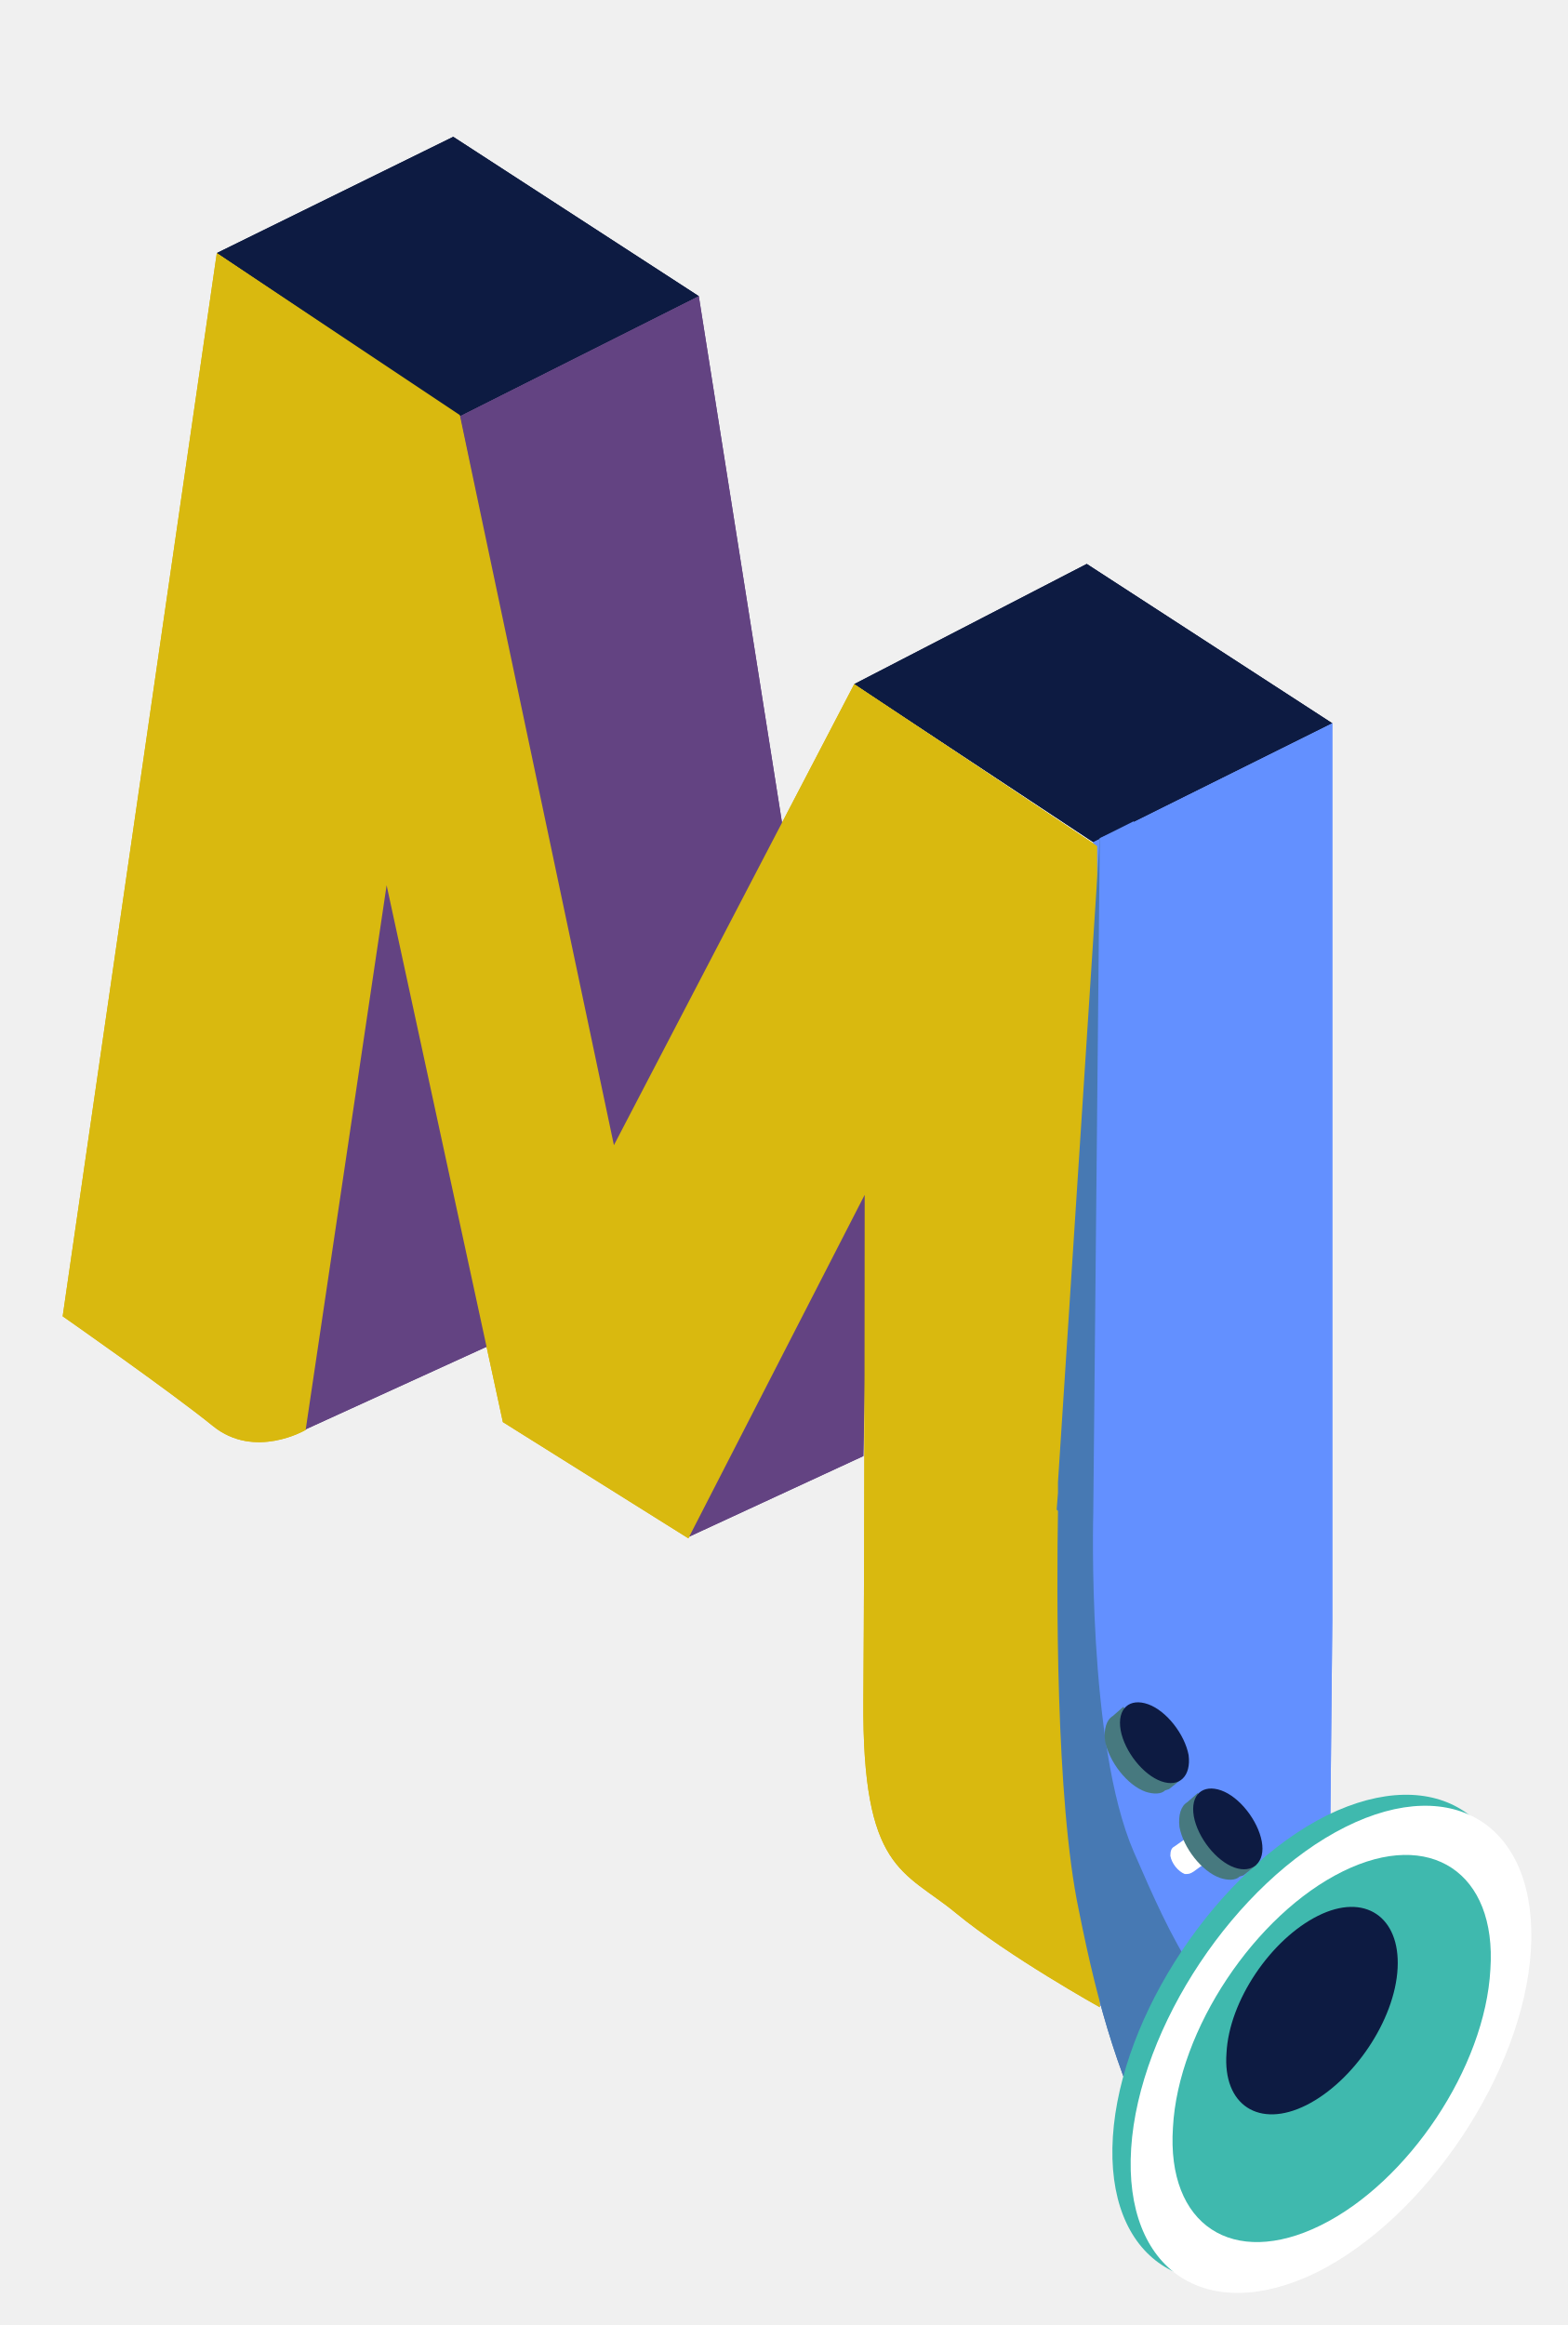
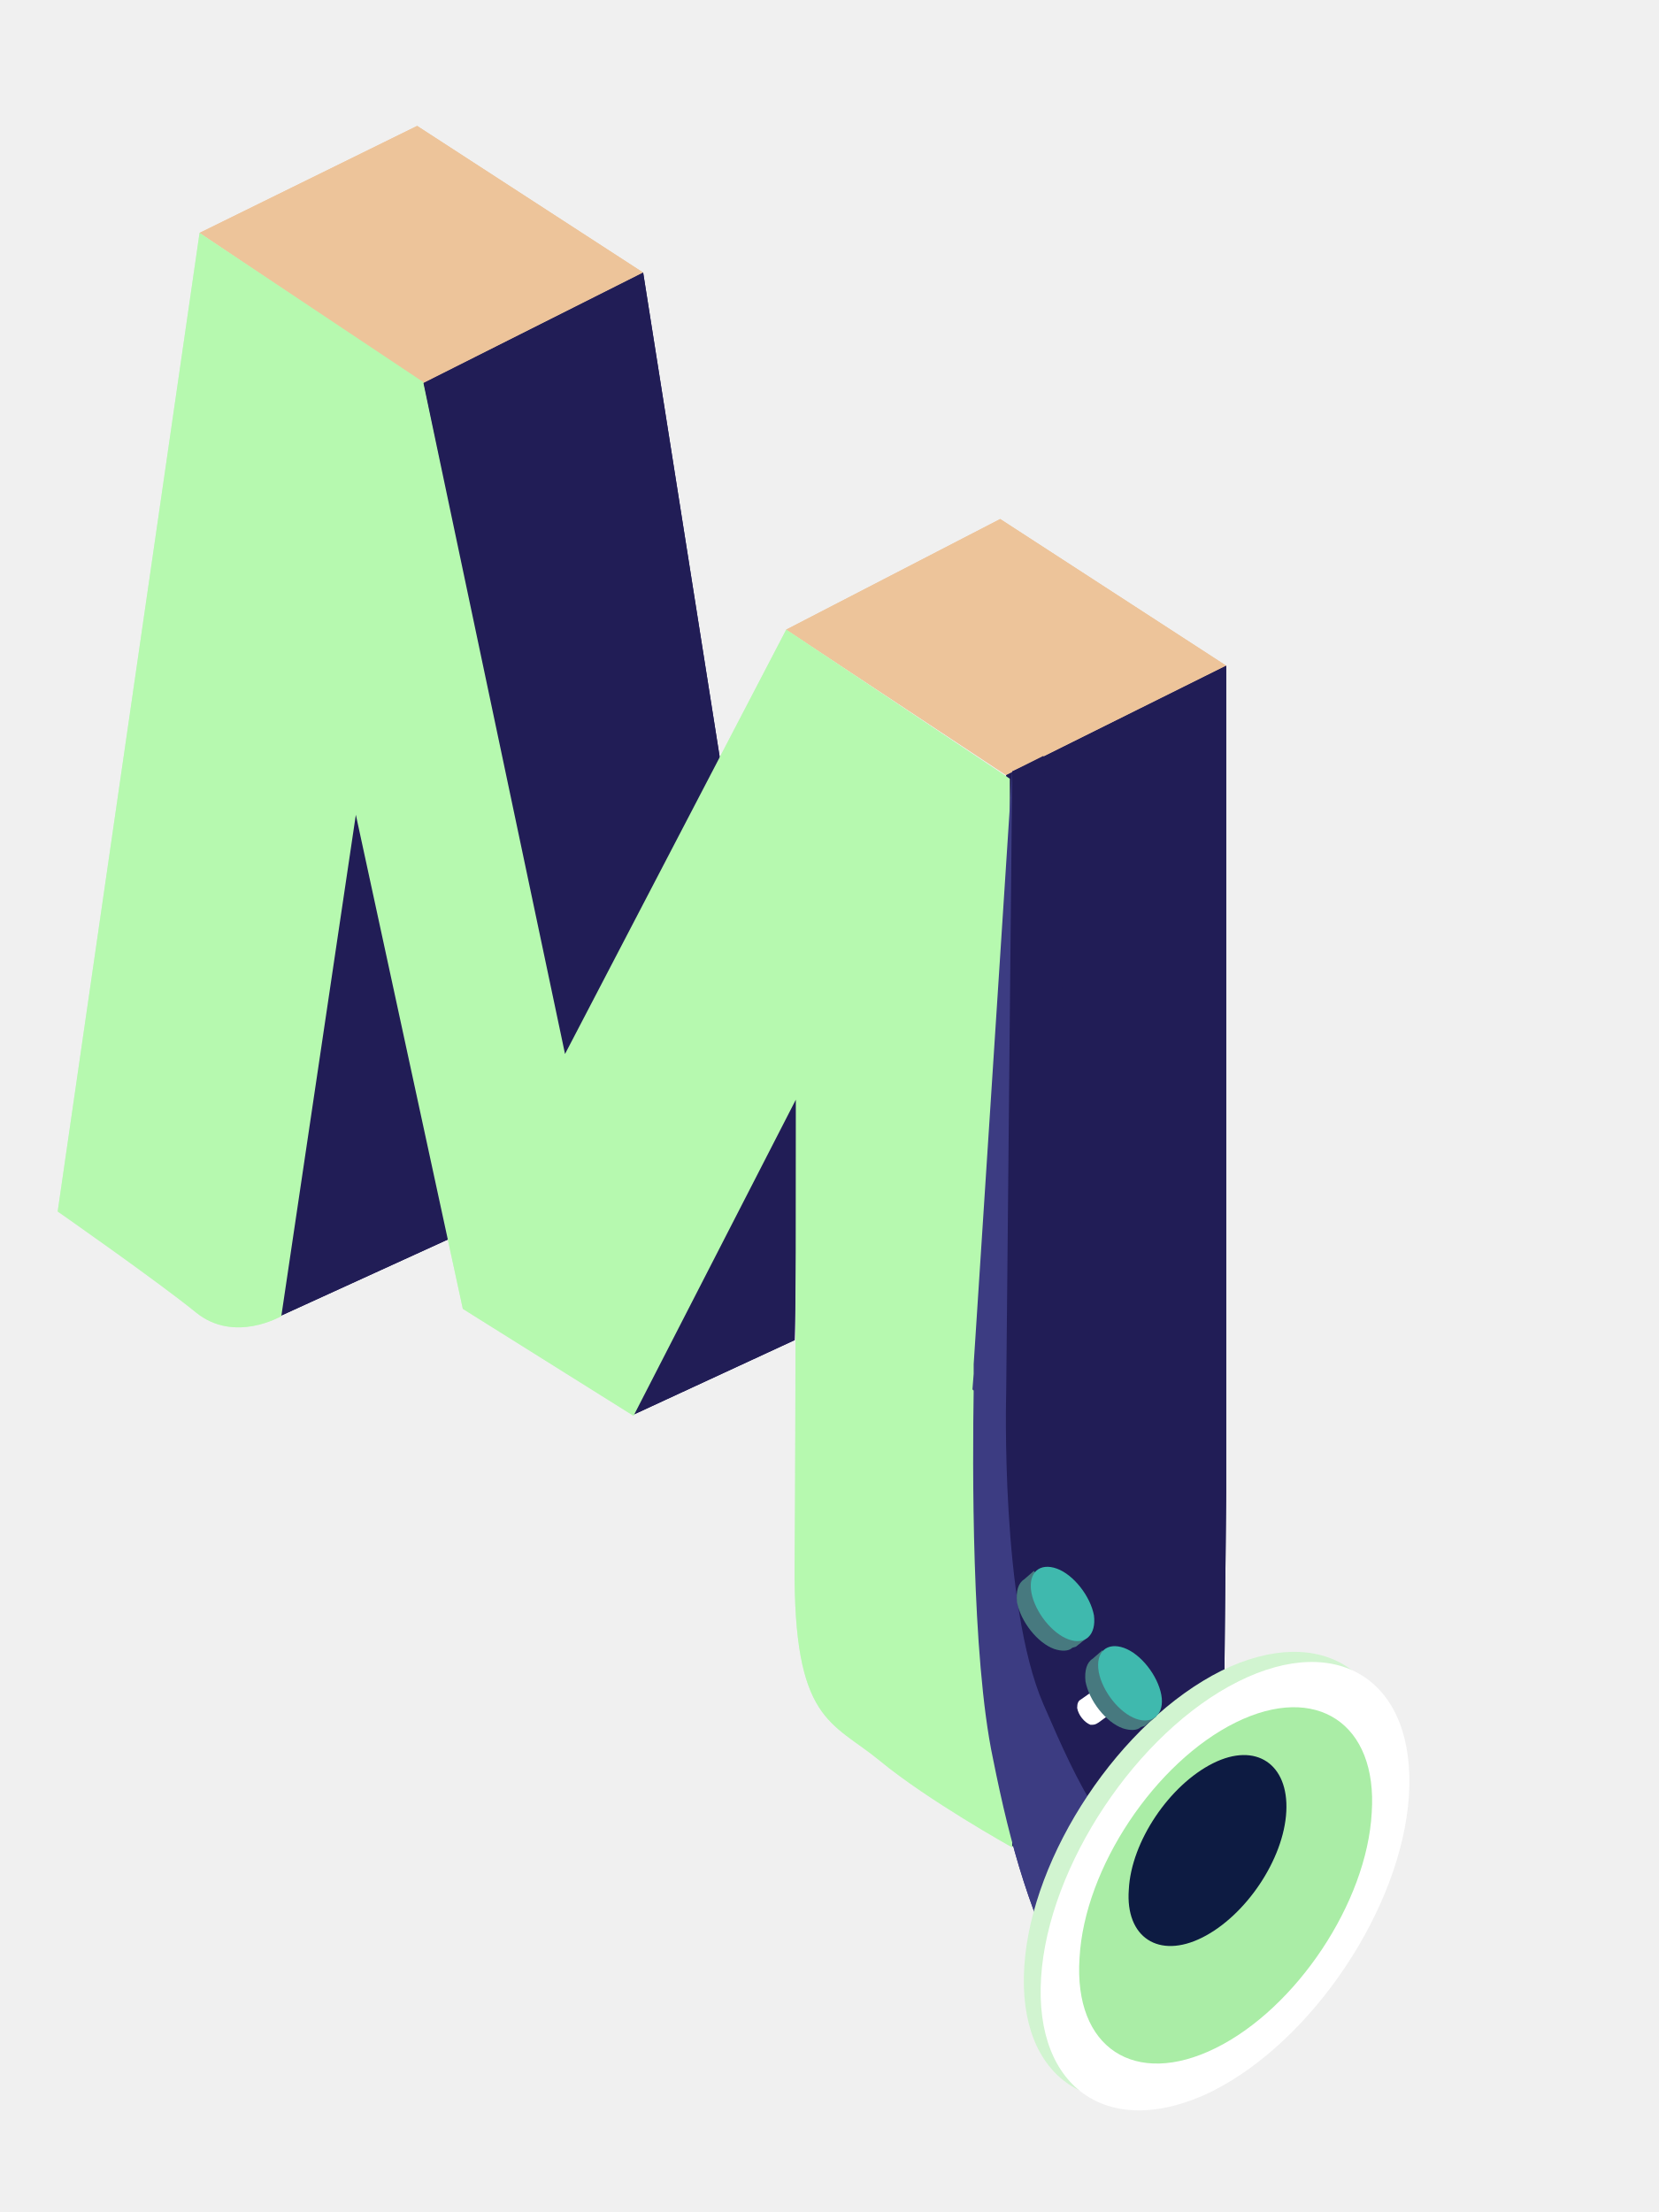
- <svg xmlns="http://www.w3.org/2000/svg" version="1.0" id="M2" x="0px" y="0px" width="120px" height="178px" viewBox="0 0 120 178" enable-background="new 0 0 120 178" xml:space="preserve">
+ <svg xmlns="http://www.w3.org/2000/svg" version="1.1" id="M2" x="0px" y="0px" width="138px" height="184px" viewBox="0 0 138 184" enable-background="new 0 0 138 184" xml:space="preserve">
  <g id="m2-anim1">
-     <polygon fill="#0D1B42" points="101.999,55.374 83.699,64.475 65.399,52.374 83.199,43.174" />
-     <polygon fill="#0D1B42" points="53.499,22.674 35.199,31.874 16.599,19.374 34.699,10.474" />
-     <polyline fill="#634382" points="35.199,31.874 53.499,22.674 60.199,65.074 47.499,91.475 35.199,31.874" />
-     <polyline fill="#634382" points="52.699,117.674 66.099,111.475 66.499,90.374 52.299,114.774 52.699,117.674" />
-     <polyline fill="#634382" points="23.299,109.475 38.199,102.674 29.999,63.475 22.599,78.174 23.099,109.574 23.099,109.574" />
-     <polygon fill="#6390FF" points="83.699,64.475 84.199,153.574 101.799,144.373 101.999,124.074 101.999,55.374" />
-     <path fill="#D9B90F" d="M83.999,64.774l0.2,88.899c0,0-7-3.899-11-7.199c-4-3.301-7.2-3.2-7.101-16.301   c0.101-13.1,0.101-38.699,0.101-38.699l-13.5,26.3l-14.2-8.9l-8.9-41.1l-6.199,41.7c0,0-3.9,2.3-7.102-0.301   c-3.199-2.6-11.5-8.399-11.5-8.399l11.801-81.4l18.601,12.4l11.8,55.899l18.4-35.3L83.999,64.774z" />
-     <path id="_x3C_Path_x3E__5_" fill="#4779B3" d="M103.999,158.674c2,1.4,3.102,2.199,3.8,2.601l-5.5,5.7c0,0-9.3,6.8-13.1-0.801   c-3.5-6.801-5.101-12.399-6.601-19.899c-1.801-8.5-1.699-24.699-1.601-30.601l-0.101-0.1l0.101-1.301c0-0.5,0-0.801,0-0.801l0,0   l3.2-49.299l0.9-0.4l1.5,51.9l-2.102,2c-0.3,9.299-0.1,17.198,3.8,26.198C91.199,150.475,97.099,153.774,103.999,158.674z    M108.199,160.873l-0.4,0.4C109.599,162.274,108.199,160.873,108.199,160.873z" />
-     <path fill="#6390FF" d="M113.599,147.774c-0.5-8.4-16.699,1.801-22.601-7c-6-8.9-4.8-17.5-4.399-24.9h4.399l-4.2-53l-2.6,1.3   l-0.5,51.699c0,0-0.5,17.602,3.1,25.9c3,6.9,5.301,12.1,12.2,17s6.7,4.699,6.7,4.699l5.5-5.101   C111.199,158.373,113.999,153.873,113.599,147.774z" />
-     <path fill="#3FB9AE" d="M101.499,142.373c-6.8,3.4-12.8,12.301-13.3,19.9c-0.5,7.599,4.7,11,11.5,7.6   c6.8-3.398,12.8-12.299,13.3-19.898C113.499,142.475,108.299,138.975,101.499,142.373z" />
-     <path fill="#FFFFFF" d="M102.699,142.975c-6.8,3.398-12.8,12.3-13.3,19.898c-0.5,7.602,4.699,11,11.5,7.701   c6.8-3.4,12.8-12.301,13.3-19.9C114.599,143.074,109.499,139.674,102.699,142.975z" />
-     <path fill="#3FB9AE" d="M102.499,145.873c-5.398,2.701-10.1,9.801-10.5,15.801c-0.398,6,3.7,8.801,9.102,6.101   c5.398-2.7,10.198-9.8,10.498-15.8C111.999,145.873,107.899,143.174,102.499,145.873z" />
-     <path fill="#0D1B42" d="M100.899,146.674c-3.602,1.801-6.801,6.5-7,10.5c-0.301,4,2.5,5.801,6.1,4c3.602-1.801,6.8-6.5,7-10.5   C107.199,146.774,104.499,144.873,100.899,146.674z" />
-     <path fill="#FFFFFF" d="M87.399,135.873l2.6-1.898l-1.4-1.9l-2.699,1.898l0,0c-0.2,0.102-0.301,0.301-0.301,0.701   c0.101,0.6,0.601,1.198,1.101,1.399C86.999,136.074,87.099,136.074,87.399,135.873L87.399,135.873L87.399,135.873   C87.299,135.975,87.399,135.975,87.399,135.873z" />
-     <path fill="#47797F" d="M92.499,135.574l1-0.801l-0.6-0.699c0-0.102,0-0.201,0-0.301c-0.301-1.6-1.7-3.4-3.102-3.9   c-0.1,0-0.199-0.1-0.398-0.1l-0.4-0.5l-0.8,0.699l0,0c-0.5,0.301-0.7,1-0.601,1.899c0.301,1.601,1.699,3.4,3.101,3.9   c0.6,0.2,1.2,0.2,1.5-0.101l0,0L92.499,135.574L92.499,135.574z" />
-     <path fill="#0D1B42" d="M93.899,132.975c-0.301-1.602-1.7-3.399-3.102-3.899c-1.398-0.5-2.398,0.299-2.1,2   c0.3,1.601,1.699,3.399,3.1,3.899C93.199,135.475,94.199,134.674,93.899,132.975z" />
-     <path fill="#FFFFFF" d="M91.399,143.274l2.6-1.9l-1.4-1.899l-2.699,1.898l0,0c-0.2,0.102-0.301,0.301-0.301,0.701   c0.101,0.6,0.601,1.199,1.101,1.398C90.999,143.475,91.099,143.475,91.399,143.274L91.399,143.274L91.399,143.274   C91.299,143.373,91.399,143.274,91.399,143.274z" />
-     <path fill="#47797F" d="M96.499,142.975l1-0.801l-0.6-0.699c0-0.102,0-0.2,0-0.301c-0.301-1.6-1.7-3.399-3.102-3.899   c-0.1,0-0.199-0.101-0.398-0.101l-0.4-0.5l-0.8,0.699l0,0c-0.5,0.301-0.7,1-0.601,1.9c0.301,1.6,1.699,3.4,3.101,3.9   c0.6,0.198,1.2,0.198,1.5-0.101l0,0L96.499,142.975L96.499,142.975z" />
-     <path fill="#0D1B42" d="M97.899,140.373c-0.301-1.6-1.7-3.398-3.102-3.898c-1.398-0.5-2.398,0.3-2.1,2   c0.3,1.601,1.699,3.398,3.1,3.898C97.199,142.873,98.199,141.975,97.899,140.373z" />
+     <polygon fill="#EDC49A" points="101.999,55.374 83.699,64.475 65.398,52.374 83.199,43.174  " />
+     <polygon fill="#EDC49A" points="53.499,22.674 35.199,31.874 16.599,19.374 34.699,10.474  " />
+     <polyline fill="#211D56" points="35.199,31.874 53.499,22.674 60.199,65.074 47.499,91.475 35.199,31.874  " />
+     <polyline fill="#211D56" points="52.699,117.674 66.1,111.475 66.499,90.374 52.299,114.773 52.699,117.674  " />
+     <polyline fill="#211D56" points="23.299,109.475 38.199,102.674 29.999,63.475 22.599,78.174 23.099,109.574 23.099,109.574  " />
+     <polygon fill="#211D56" points="83.699,64.475 84.199,153.574 101.799,144.373 101.999,124.074 101.999,55.374  " />
+     <path fill="#D1F4D0" d="M83.999,64.774l0.2,88.898c0,0-7-3.898-11-7.197c-4-3.303-7.2-3.201-7.102-16.303   c0.102-13.1,0.102-38.697,0.102-38.697l-13.5,26.298l-14.2-8.898l-8.899-41.1l-6.199,41.7c0,0-3.9,2.299-7.103-0.303   c-3.198-2.6-11.5-8.398-11.5-8.398L16.6,19.375l18.601,12.4L47,87.673l18.4-35.3L83.999,64.774z" />
+     <path id="_x3C_Path_x3E__5_" fill="#3C3C82" d="M103.999,158.674c2,1.4,3.104,2.199,3.8,2.604l-5.5,5.699c0,0-9.3,6.801-13.1-0.803   c-3.5-6.801-5.102-12.396-6.602-19.896c-1.804-8.5-1.699-24.698-1.604-30.604l-0.102-0.1l0.102-1.301c0-0.5,0-0.801,0-0.801l0,0   l3.199-49.303l0.9-0.399l1.5,51.899l-2.104,2c-0.301,9.303-0.102,17.198,3.8,26.198C91.199,150.475,97.1,153.773,103.999,158.674z    M108.199,160.873l-0.4,0.4C109.6,162.273,108.199,160.873,108.199,160.873z" />
+     <path fill="#211D56" d="M113.6,147.773c-0.5-8.399-16.699,1.802-22.603-7c-6-8.899-4.8-17.5-4.397-24.899h4.397l-4.2-53l-2.6,1.3   l-0.5,51.699c0,0-0.5,17.604,3.1,25.9c3,6.896,5.303,12.1,12.2,17c6.897,4.896,6.7,4.699,6.7,4.699l5.5-5.104   C111.199,158.373,113.999,153.873,113.6,147.773z" />
+     <path fill="#D1F4D0" d="M101.499,142.373c-6.8,3.4-12.8,12.301-13.3,19.9c-0.5,7.599,4.699,11,11.5,7.6   c6.8-3.396,12.8-12.299,13.3-19.896C113.499,142.475,108.299,138.975,101.499,142.373z" />
+     <path fill="#FFFFFF" d="M102.699,142.975c-6.801,3.397-12.801,12.301-13.301,19.897c-0.5,7.603,4.699,11,11.5,7.701   c6.801-3.4,12.801-12.302,13.301-19.9C114.6,143.074,109.499,139.674,102.699,142.975z" />
+     <path fill="#81EFA3" d="M102.499,145.873c-5.396,2.701-10.101,9.801-10.5,15.801c-0.396,6,3.7,8.803,9.104,6.104   c5.396-2.699,10.194-9.801,10.498-15.801C111.999,145.873,107.898,143.174,102.499,145.873z" />
+     <path fill="#0D1B42" d="M100.898,146.674c-3.604,1.803-6.801,6.5-7,10.5c-0.301,4,2.5,5.803,6.101,4c3.604-1.801,6.8-6.5,7-10.5   C107.199,146.773,104.499,144.873,100.898,146.674z" />
+     <path fill="#FFFFFF" d="M87.398,135.873l2.601-1.896l-1.397-1.898l-2.699,1.896l0,0c-0.199,0.104-0.301,0.301-0.301,0.699   c0.102,0.602,0.602,1.198,1.102,1.399C86.999,136.074,87.1,136.074,87.398,135.873L87.398,135.873L87.398,135.873   C87.299,135.975,87.398,135.975,87.398,135.873z" />
+     <path fill="#47797F" d="M92.499,135.574l1-0.801l-0.601-0.699c0-0.102,0-0.201,0-0.301c-0.301-1.604-1.699-3.4-3.104-3.9   c-0.101,0-0.196-0.1-0.396-0.1l-0.399-0.5l-0.8,0.699l0,0c-0.5,0.301-0.7,1-0.602,1.896c0.301,1.604,1.696,3.399,3.102,3.899   c0.6,0.197,1.199,0.197,1.5-0.104l0,0L92.499,135.574L92.499,135.574z" />
+     <path fill="#0D1B42" d="M93.898,132.975c-0.301-1.603-1.699-3.396-3.104-3.896c-1.396-0.5-2.396,0.299-2.101,2   c0.301,1.602,1.699,3.396,3.101,3.896C93.199,135.475,94.199,134.674,93.898,132.975z" />
+     <path fill="#FFFFFF" d="M91.398,143.273l2.601-1.899l-1.397-1.897l-2.699,1.896l0,0c-0.199,0.104-0.301,0.301-0.301,0.701   c0.102,0.6,0.602,1.199,1.102,1.398C90.999,143.475,91.1,143.475,91.398,143.273L91.398,143.273L91.398,143.273   C91.299,143.373,91.398,143.273,91.398,143.273z" />
+     <path fill="#47797F" d="M96.499,142.975l1-0.802l-0.601-0.698c0-0.103,0-0.199,0-0.302c-0.301-1.6-1.699-3.397-3.104-3.897   c-0.101,0-0.196-0.103-0.396-0.103l-0.399-0.5l-0.8,0.699l0,0c-0.5,0.301-0.7,1-0.602,1.899c0.301,1.601,1.696,3.397,3.102,3.897   c0.6,0.198,1.199,0.198,1.5-0.103l0,0L96.499,142.975L96.499,142.975z" />
+     <path fill="#0D1B42" d="M97.898,140.373c-0.301-1.6-1.699-3.396-3.104-3.896c-1.396-0.5-2.396,0.301-2.101,2   c0.301,1.603,1.699,3.396,3.101,3.896C97.199,142.873,98.199,141.975,97.898,140.373z" />
  </g>
  <g id="m2-anim2">
-     <polygon fill="#0D1B42" points="101.999,55.374 83.699,64.475 65.399,52.374 83.199,43.174" />
-     <polygon fill="#0D1B42" points="53.499,22.674 35.199,31.874 16.599,19.374 34.699,10.474" />
-     <polyline fill="#634382" points="35.199,31.874 53.499,22.674 60.199,65.074 47.499,91.475 35.199,31.874" />
-     <polyline fill="#634382" points="52.699,117.674 66.099,111.475 66.499,90.374 52.299,114.774 52.699,117.674" />
-     <polyline fill="#634382" points="23.299,109.475 38.199,102.674 29.999,63.475 22.599,78.174 23.099,109.574 23.099,109.574" />
-     <polygon fill="#6390FF" points="83.699,64.475 84.199,153.574 101.799,144.373 101.999,124.074 101.999,55.374" />
-     <path fill="#D9B90F" d="M83.999,64.774l0.2,88.899c0,0-7-3.899-11-7.199c-4-3.301-7.2-3.2-7.101-16.301   c0.101-13.1,0.101-38.699,0.101-38.699l-13.5,26.3l-14.2-8.9l-8.9-41.1l-6.199,41.7c0,0-3.9,2.3-7.102-0.301   c-3.199-2.6-11.5-8.399-11.5-8.399l11.801-81.4l18.601,12.4l11.8,55.899l18.4-35.3L83.999,64.774z" />
-     <path id="_x3C_Path_x3E__1_" fill="#4779B3" d="M103.999,158.674c2,1.4,3.102,2.199,3.8,2.601l-5.5,5.7c0,0-9.3,6.8-13.1-0.801   c-3.5-6.801-5.101-12.399-6.601-19.899c-1.801-8.5-1.699-24.699-1.601-30.601l-0.101-0.1l0.101-1.301c0-0.5,0-0.801,0-0.801l0,0   l3.2-49.299l0.9-0.4l1.5,51.9l-2.102,2c-0.3,9.299-0.1,17.198,3.8,26.198C91.199,150.475,97.099,153.774,103.999,158.674z    M108.199,160.873l-0.4,0.4C109.599,162.274,108.199,160.873,108.199,160.873z" />
-     <path fill="#6390FF" d="M113.599,147.774c-0.5-8.4-16.699,1.801-22.601-7c-6-8.9-4.8-17.5-4.399-24.9h4.399l-4.2-53l-2.6,1.3   l-0.5,51.699c0,0-0.5,17.602,3.1,25.9c3,6.9,5.301,12.1,12.2,17s6.7,4.699,6.7,4.699l5.5-5.101   C111.199,158.373,113.999,153.873,113.599,147.774z" />
-     <path fill="#3FB9AE" d="M101.599,138.975c-8.399,4.199-15.801,15.3-16.399,24.601c-0.601,9.399,5.8,13.601,14.2,9.5   c8.398-4.201,15.8-15.301,16.398-24.601C116.399,139.074,109.999,134.873,101.599,138.975z" />
-     <path fill="#FFFFFF" d="M102.999,139.873c-8.4,4.201-15.8,15.301-16.4,24.602c-0.601,9.398,5.801,13.601,14.199,9.5   c8.4-4.2,15.801-15.301,16.4-24.602C117.799,139.873,111.399,135.674,102.999,139.873z" />
-     <path fill="#3FB9AE" d="M102.799,143.274c-6.698,3.301-12.6,12.1-13,19.6c-0.5,7.5,4.601,10.802,11.302,7.5   c6.698-3.299,12.6-12.1,13-19.6C114.599,143.373,109.499,139.975,102.799,143.274z" />
-     <path fill="#0D1B42" d="M100.899,146.674c-3.602,1.801-6.801,6.5-7,10.5c-0.301,4,2.5,5.801,6.1,4c3.602-1.801,6.8-6.5,7-10.5   C107.199,146.774,104.499,144.873,100.899,146.674z" />
-     <path fill="#FFFFFF" d="M87.399,135.873l2.6-1.898l-1.4-1.9l-2.699,1.898l0,0c-0.2,0.102-0.301,0.301-0.301,0.701   c0.101,0.6,0.601,1.198,1.101,1.399C86.999,136.074,87.099,136.074,87.399,135.873L87.399,135.873L87.399,135.873   C87.299,135.975,87.399,135.975,87.399,135.873z" />
-     <path fill="#47797F" d="M89.499,136.975l1-0.801l-0.6-0.699c0-0.102,0-0.2,0-0.301c-0.301-1.6-1.7-3.399-3.102-3.899   c-0.1,0-0.199-0.101-0.398-0.101l-0.4-0.5l-0.8,0.699l0,0c-0.5,0.301-0.7,1-0.601,1.9c0.301,1.6,1.699,3.4,3.101,3.9   c0.6,0.198,1.2,0.198,1.5-0.101l0,0L89.499,136.975L89.499,136.975z" />
-     <path fill="#0D1B42" d="M90.999,134.373c-0.3-1.6-1.7-3.398-3.1-3.898c-1.4-0.5-2.4,0.3-2.102,2c0.301,1.601,1.7,3.398,3.102,3.898   C90.299,136.873,91.199,135.975,90.999,134.373z" />
-     <path fill="#FFFFFF" d="M91.399,143.274l2.6-1.9l-1.4-1.899l-2.699,1.898l0,0c-0.2,0.102-0.301,0.301-0.301,0.701   c0.101,0.6,0.601,1.199,1.101,1.398C90.999,143.475,91.099,143.475,91.399,143.274L91.399,143.274L91.399,143.274   C91.299,143.373,91.399,143.274,91.399,143.274z" />
-     <path fill="#47797F" d="M95.199,143.574l1-0.801l-0.601-0.699c0-0.102,0-0.201,0-0.301c-0.301-1.6-1.699-3.4-3.101-3.9   c-0.101,0-0.2-0.1-0.399-0.1l-0.399-0.5l-0.8,0.699l0,0c-0.5,0.301-0.7,1-0.602,1.899c0.301,1.601,1.7,3.4,3.102,3.9   c0.6,0.2,1.199,0.2,1.5-0.101l0,0L95.199,143.574L95.199,143.574z" />
-     <path fill="#0D1B42" d="M96.599,140.975c-0.3-1.602-1.699-3.4-3.1-3.9c-1.398-0.5-2.398,0.299-2.1,2c0.3,1.6,1.699,3.398,3.1,3.898   C95.899,143.475,96.899,142.574,96.599,140.975z" />
+     <polygon fill="#EDC49A" points="101.999,55.374 83.699,64.475 65.398,52.374 83.199,43.174  " />
+     <polygon fill="#EDC49A" points="53.499,22.674 35.199,31.874 16.599,19.374 34.699,10.474  " />
+     <polyline fill="#211D56" points="35.199,31.874 53.499,22.674 60.199,65.074 47.499,91.475 35.199,31.874  " />
+     <polyline fill="#211D56" points="52.699,117.674 66.1,111.475 66.499,90.374 52.299,114.773 52.699,117.674  " />
+     <polyline fill="#211D56" points="23.299,109.475 38.199,102.674 29.999,63.475 22.599,78.174 23.099,109.574 23.099,109.574  " />
+     <polygon fill="#211D56" points="83.699,64.475 84.199,153.574 101.799,144.373 101.999,124.074 101.999,55.374  " />
+     <path fill="#B6F9AF" d="M83.999,64.774l0.2,88.898c0,0-7-3.898-11-7.197c-4-3.303-7.2-3.201-7.102-16.303   c0.102-13.1,0.102-38.697,0.102-38.697l-13.5,26.298l-14.2-8.898l-8.899-41.1l-6.199,41.7c0,0-3.9,2.299-7.103-0.303   c-3.198-2.6-11.5-8.398-11.5-8.398L16.6,19.375l18.601,12.4L47,87.673l18.4-35.3L83.999,64.774z" />
+     <path id="_x3C_Path_x3E__1_" fill="#3C3C82" d="M103.999,158.674c2,1.4,3.104,2.199,3.8,2.604l-5.5,5.699c0,0-9.3,6.801-13.1-0.803   c-3.5-6.801-5.102-12.396-6.602-19.896c-1.804-8.5-1.699-24.698-1.604-30.604l-0.102-0.1l0.102-1.301c0-0.5,0-0.801,0-0.801l0,0   l3.199-49.303l0.9-0.399l1.5,51.899l-2.104,2c-0.301,9.303-0.102,17.198,3.8,26.198C91.199,150.475,97.1,153.773,103.999,158.674z    M108.199,160.873l-0.4,0.4C109.6,162.273,108.199,160.873,108.199,160.873z" />
+     <path fill="#211D56" d="M113.6,147.773c-0.5-8.399-16.699,1.802-22.603-7c-6-8.899-4.8-17.5-4.397-24.899h4.397l-4.2-53l-2.6,1.3   l-0.5,51.699c0,0-0.5,17.604,3.1,25.9c3,6.896,5.303,12.1,12.2,17c6.897,4.896,6.7,4.699,6.7,4.699l5.5-5.104   C111.199,158.373,113.999,153.873,113.6,147.773z" />
+     <path fill="#D1F4D0" d="M101.6,138.975c-8.397,4.198-15.803,15.301-16.397,24.604c-0.603,9.396,5.8,13.602,14.198,9.5   c8.396-4.201,15.802-15.303,16.396-24.604C116.398,139.074,109.999,134.873,101.6,138.975z" />
+     <path fill="#FFFFFF" d="M102.999,139.873c-8.397,4.201-15.8,15.301-16.397,24.604c-0.604,9.396,5.801,13.603,14.196,9.5   c8.4-4.199,15.804-15.303,16.4-24.604C117.799,139.873,111.398,135.674,102.999,139.873z" />
+     <path fill="#AAEDA6" d="M102.799,143.273c-6.695,3.302-12.6,12.101-13,19.601c-0.5,7.5,4.604,10.802,11.305,7.5   c6.695-3.299,12.601-12.101,13-19.601C114.6,143.373,109.499,139.975,102.799,143.273z" />
+     <path fill="#0D1B42" d="M100.898,146.674c-3.604,1.803-6.801,6.5-7,10.5c-0.301,4,2.5,5.803,6.101,4c3.604-1.801,6.8-6.5,7-10.5   C107.199,146.773,104.499,144.873,100.898,146.674z" />
+     <path fill="#FFFFFF" d="M87.398,135.873l2.601-1.896l-1.397-1.898l-2.699,1.896l0,0c-0.199,0.104-0.301,0.301-0.301,0.699   c0.102,0.602,0.602,1.198,1.102,1.399C86.999,136.074,87.1,136.074,87.398,135.873L87.398,135.873L87.398,135.873   C87.299,135.975,87.398,135.975,87.398,135.873z" />
+     <path fill="#47797F" d="M89.499,136.975l1-0.802l-0.601-0.698c0-0.103,0-0.199,0-0.302c-0.301-1.6-1.699-3.397-3.104-3.897   c-0.101,0-0.196-0.103-0.396-0.103l-0.399-0.5l-0.8,0.699l0,0c-0.5,0.301-0.7,1-0.602,1.899c0.301,1.601,1.696,3.397,3.102,3.897   c0.6,0.198,1.199,0.198,1.5-0.103l0,0L89.499,136.975L89.499,136.975z" />
+     <path fill="#3FB9AE" d="M90.999,134.373c-0.3-1.6-1.7-3.396-3.101-3.896c-1.399-0.5-2.399,0.301-2.104,2   c0.304,1.603,1.7,3.396,3.104,3.896C90.299,136.873,91.199,135.975,90.999,134.373z" />
+     <path fill="#FFFFFF" d="M91.398,143.273l2.601-1.899l-1.397-1.897l-2.699,1.896l0,0c-0.199,0.104-0.301,0.301-0.301,0.701   c0.102,0.6,0.602,1.199,1.102,1.398C90.999,143.475,91.1,143.475,91.398,143.273L91.398,143.273L91.398,143.273   C91.299,143.373,91.398,143.273,91.398,143.273z" />
+     <path fill="#47797F" d="M95.199,143.574l1-0.801l-0.602-0.699c0-0.102,0-0.201,0-0.301c-0.304-1.604-1.699-3.4-3.104-3.9   c-0.102,0-0.2-0.1-0.396-0.1l-0.398-0.5l-0.801,0.699l0,0c-0.5,0.301-0.699,1-0.604,1.896c0.304,1.604,1.7,3.399,3.104,3.899   c0.601,0.197,1.199,0.197,1.5-0.104l0,0L95.199,143.574L95.199,143.574z" />
+     <path fill="#3FB9AE" d="M96.6,140.975c-0.302-1.603-1.699-3.397-3.102-3.897c-1.396-0.5-2.396,0.299-2.102,2   c0.302,1.6,1.698,3.396,3.102,3.896C95.898,143.475,96.898,142.574,96.6,140.975z" />
  </g>
</svg>
